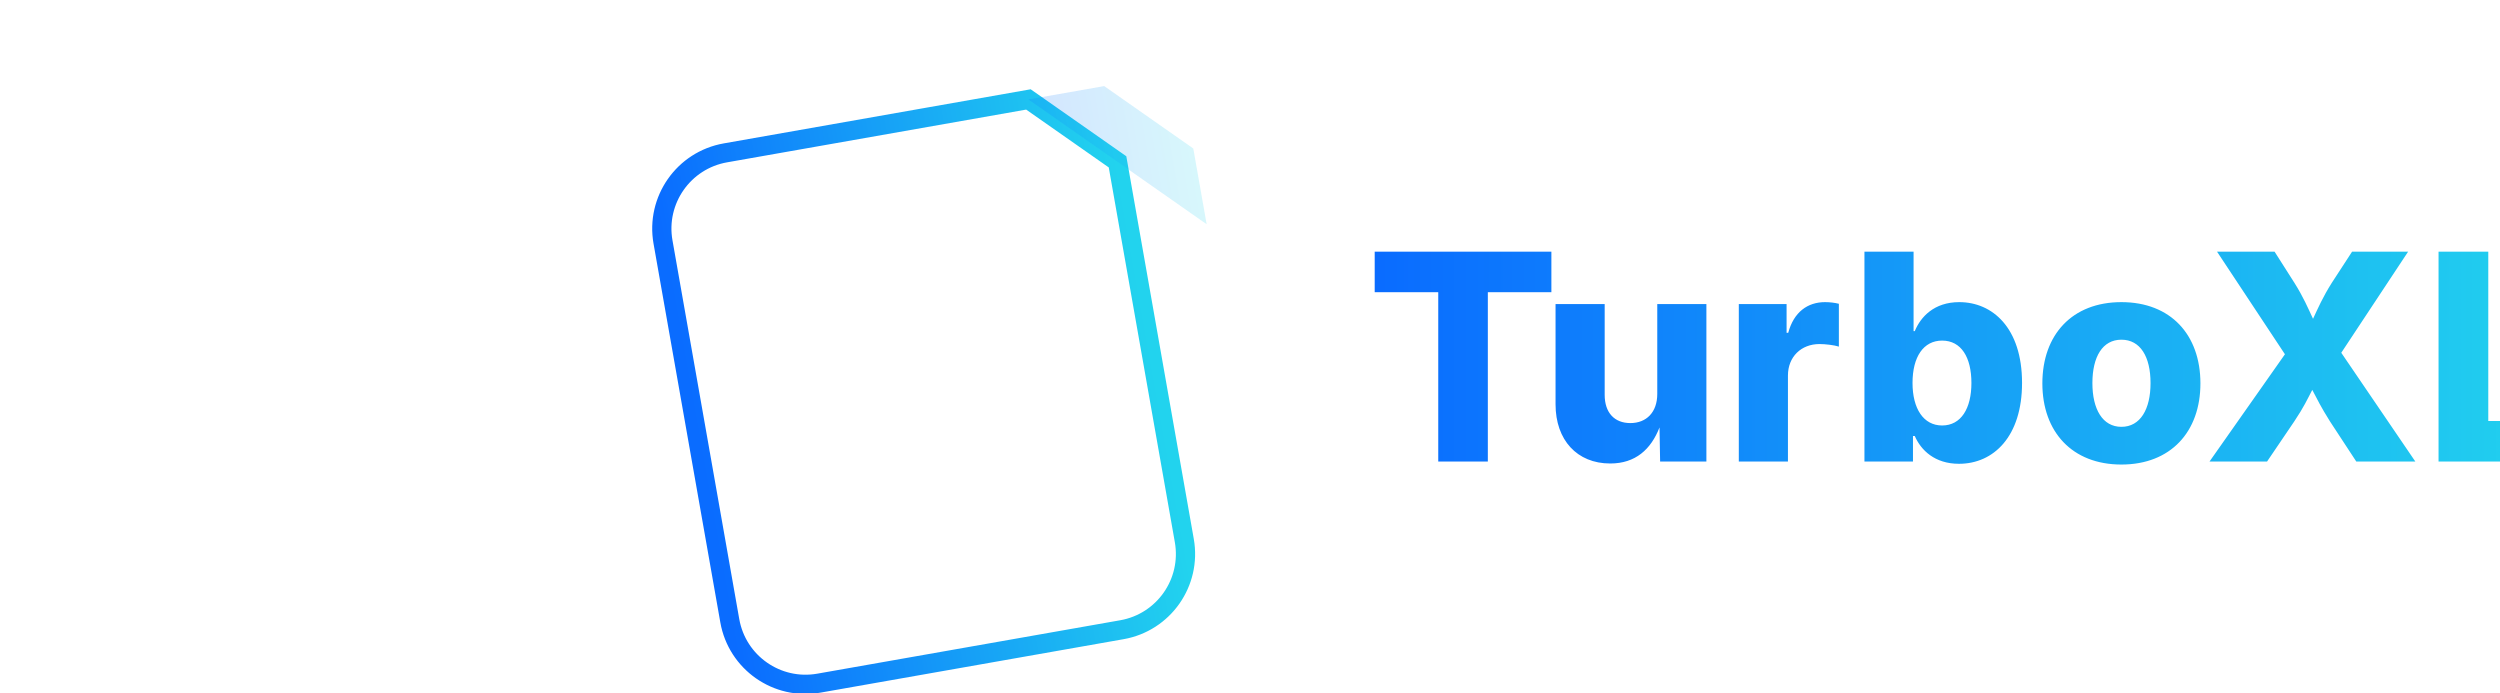
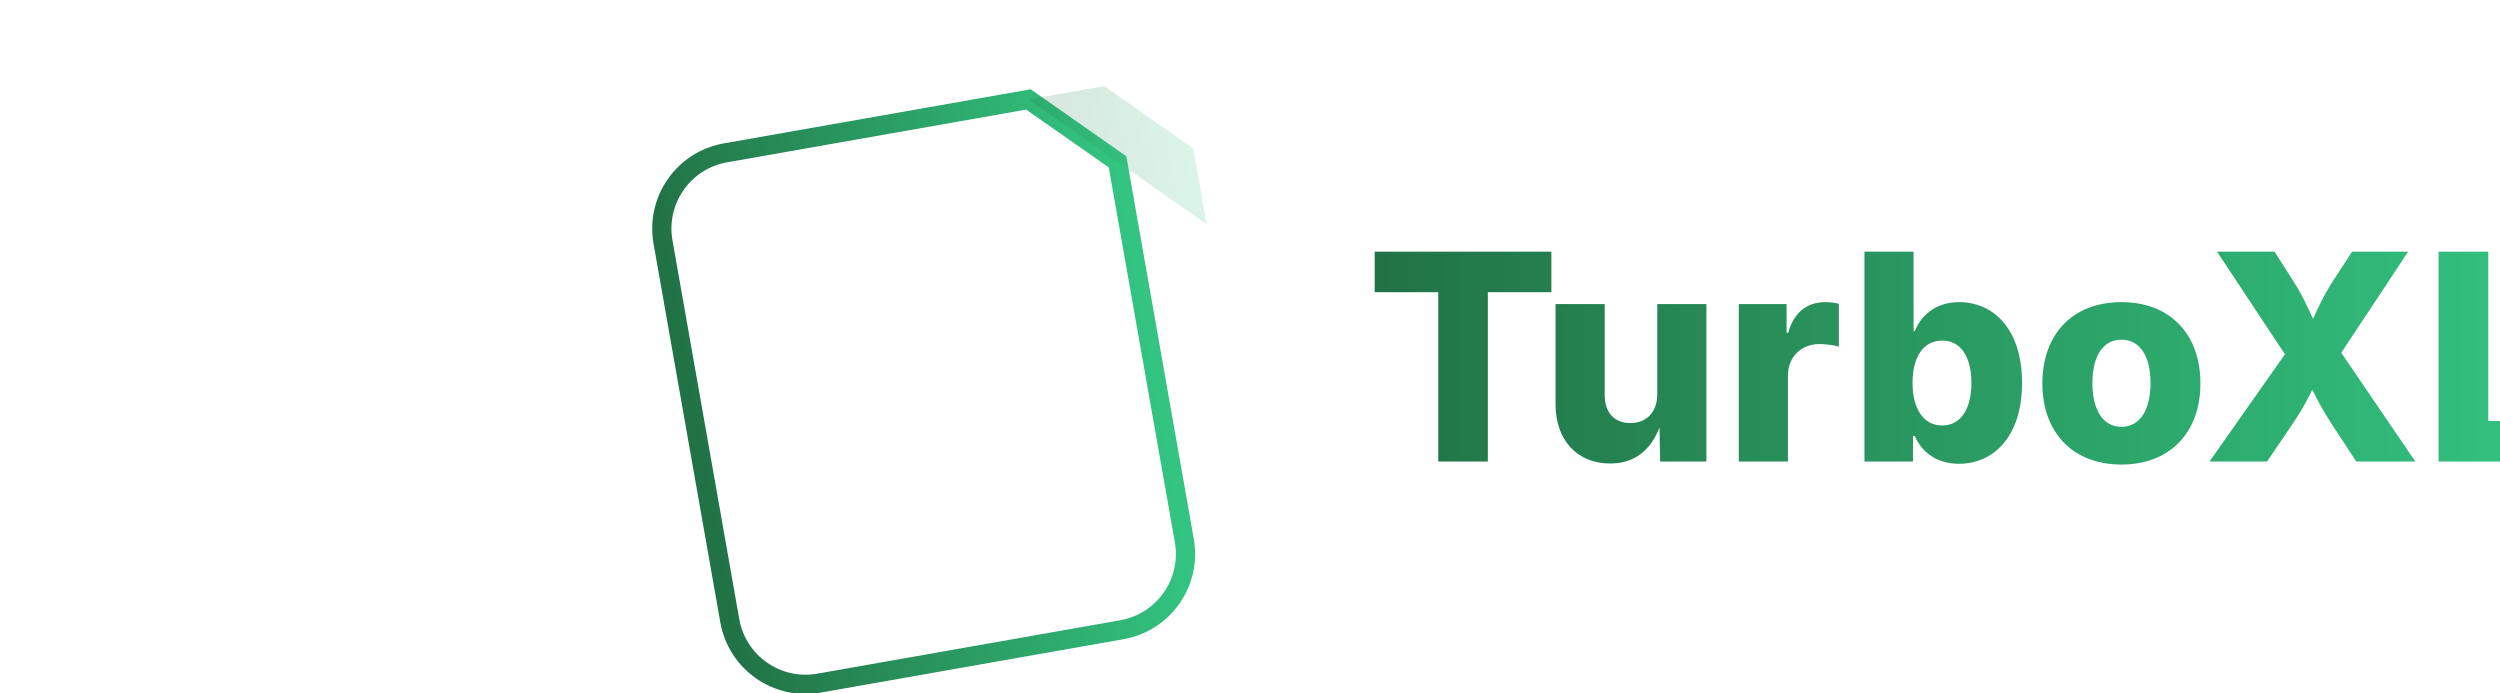
<svg xmlns="http://www.w3.org/2000/svg" width="260" height="72" viewBox="0 0 260 72">
  <defs>
-     <linearGradient id="velGradC" x1="0%" y1="0%" x2="100%" y2="0%">
-       <stop offset="0%" stop-color="#0A6CFF" />
-       <stop offset="100%" stop-color="#22D3EE" />
+     <linearGradient id="excelGrad" x1="0%" y1="0%" x2="100%" y2="0%">
+       <stop offset="0%" stop-color="#217346" />
+       <stop offset="100%" stop-color="#33C481" />
    </linearGradient>
  </defs>
-   <g transform="translate(16,18)" stroke-linecap="round" stroke="url(#velGradC)">
+   <g transform="translate(16,18)" stroke-linecap="round" stroke="url(#excelGrad)">
    <line x1="0" y1="8" x2="52" y2="8" stroke-width="7" />
    <line x1="0" y1="22" x2="40" y2="22" stroke-width="7" opacity="0.8" />
    <line x1="0" y1="36" x2="28" y2="36" stroke-width="7" opacity="0.6" />
  </g>
-   <g transform="translate(72,12) rotate(-10 28 28)" fill="none" stroke="url(#velGradC)">
+   <g transform="translate(72,12) rotate(-10 28 28)" fill="none" stroke="url(#excelGrad)">
    <path d="M0 8 a8 8 0 0 1 8 -8 h32 l8 8 v40 a8 8 0 0 1 -8 8 H8 a8 8 0 0 1 -8 -8 Z" stroke-width="2" />
-     <path d="M40 0 L56 16 L56 8 L48 0 Z" stroke-width="0" fill="url(#velGradC)" opacity="0.18" />
+     <path d="M40 0 L56 16 L56 8 L48 0 Z" stroke-width="0" fill="url(#excelGrad)" opacity="0.18" />
    <g stroke-width="1.5" opacity="0.6">
      <line x1="10" y1="10" x2="46" y2="10" />
      <line x1="10" y1="20" x2="46" y2="20" />
      <line x1="10" y1="30" x2="46" y2="30" />
      <line x1="10" y1="40" x2="46" y2="40" />
      <line x1="16" y1="6" x2="16" y2="46" />
      <line x1="26" y1="6" x2="26" y2="46" />
      <line x1="36" y1="6" x2="36" y2="46" />
    </g>
  </g>
-   <text x="142" y="48" font-family="Inter, Arial, Helvetica, sans-serif" font-size="30" font-weight="800" fill="url(#velGradC)">
+   <text x="142" y="48" font-family="Inter, Arial, Helvetica, sans-serif" font-size="30" font-weight="800" fill="url(#excelGrad)">
    TurboXL
  </text>
</svg>
